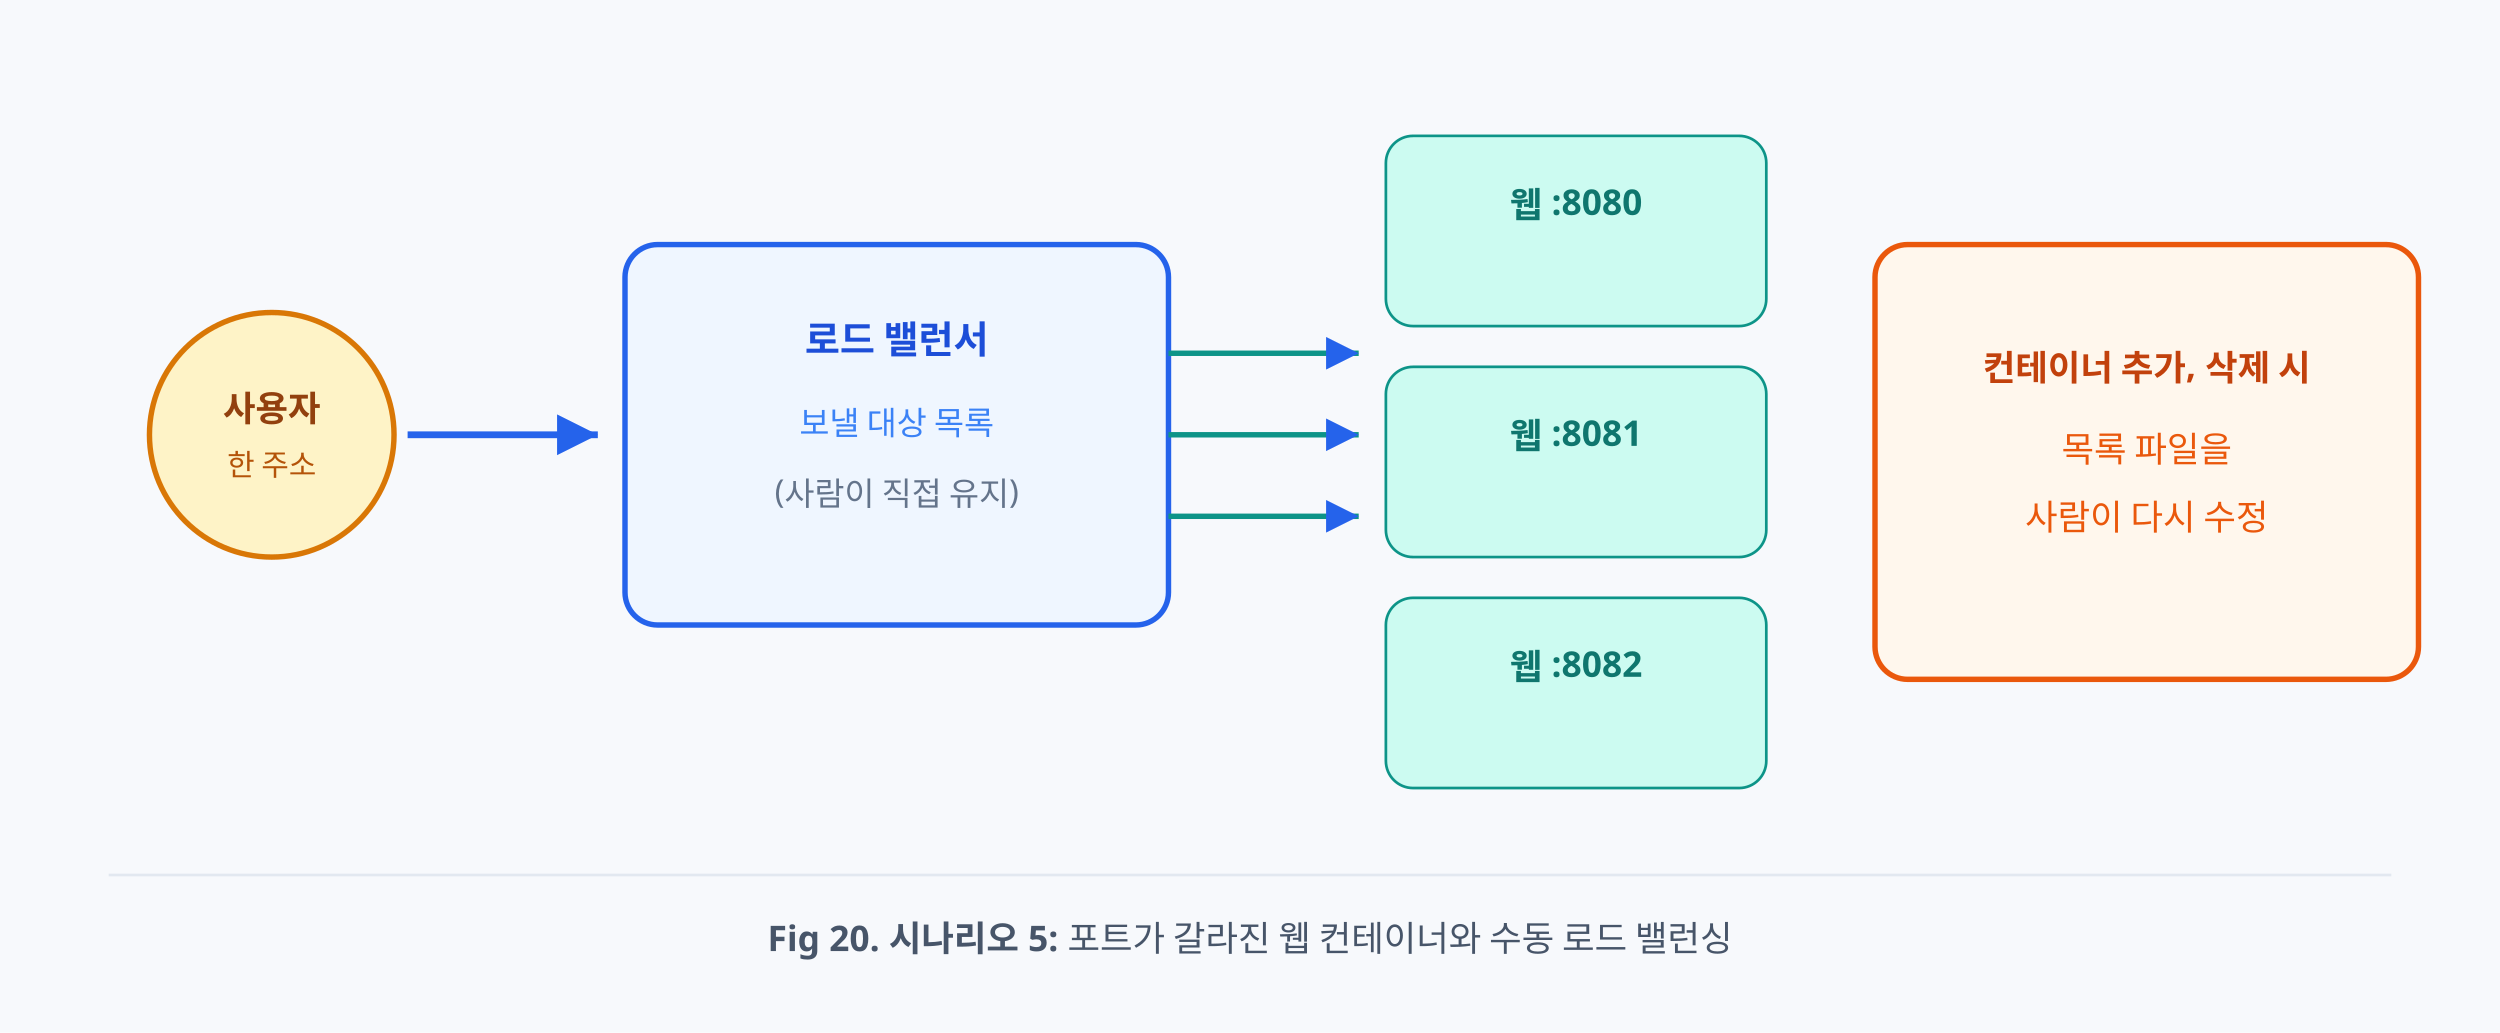
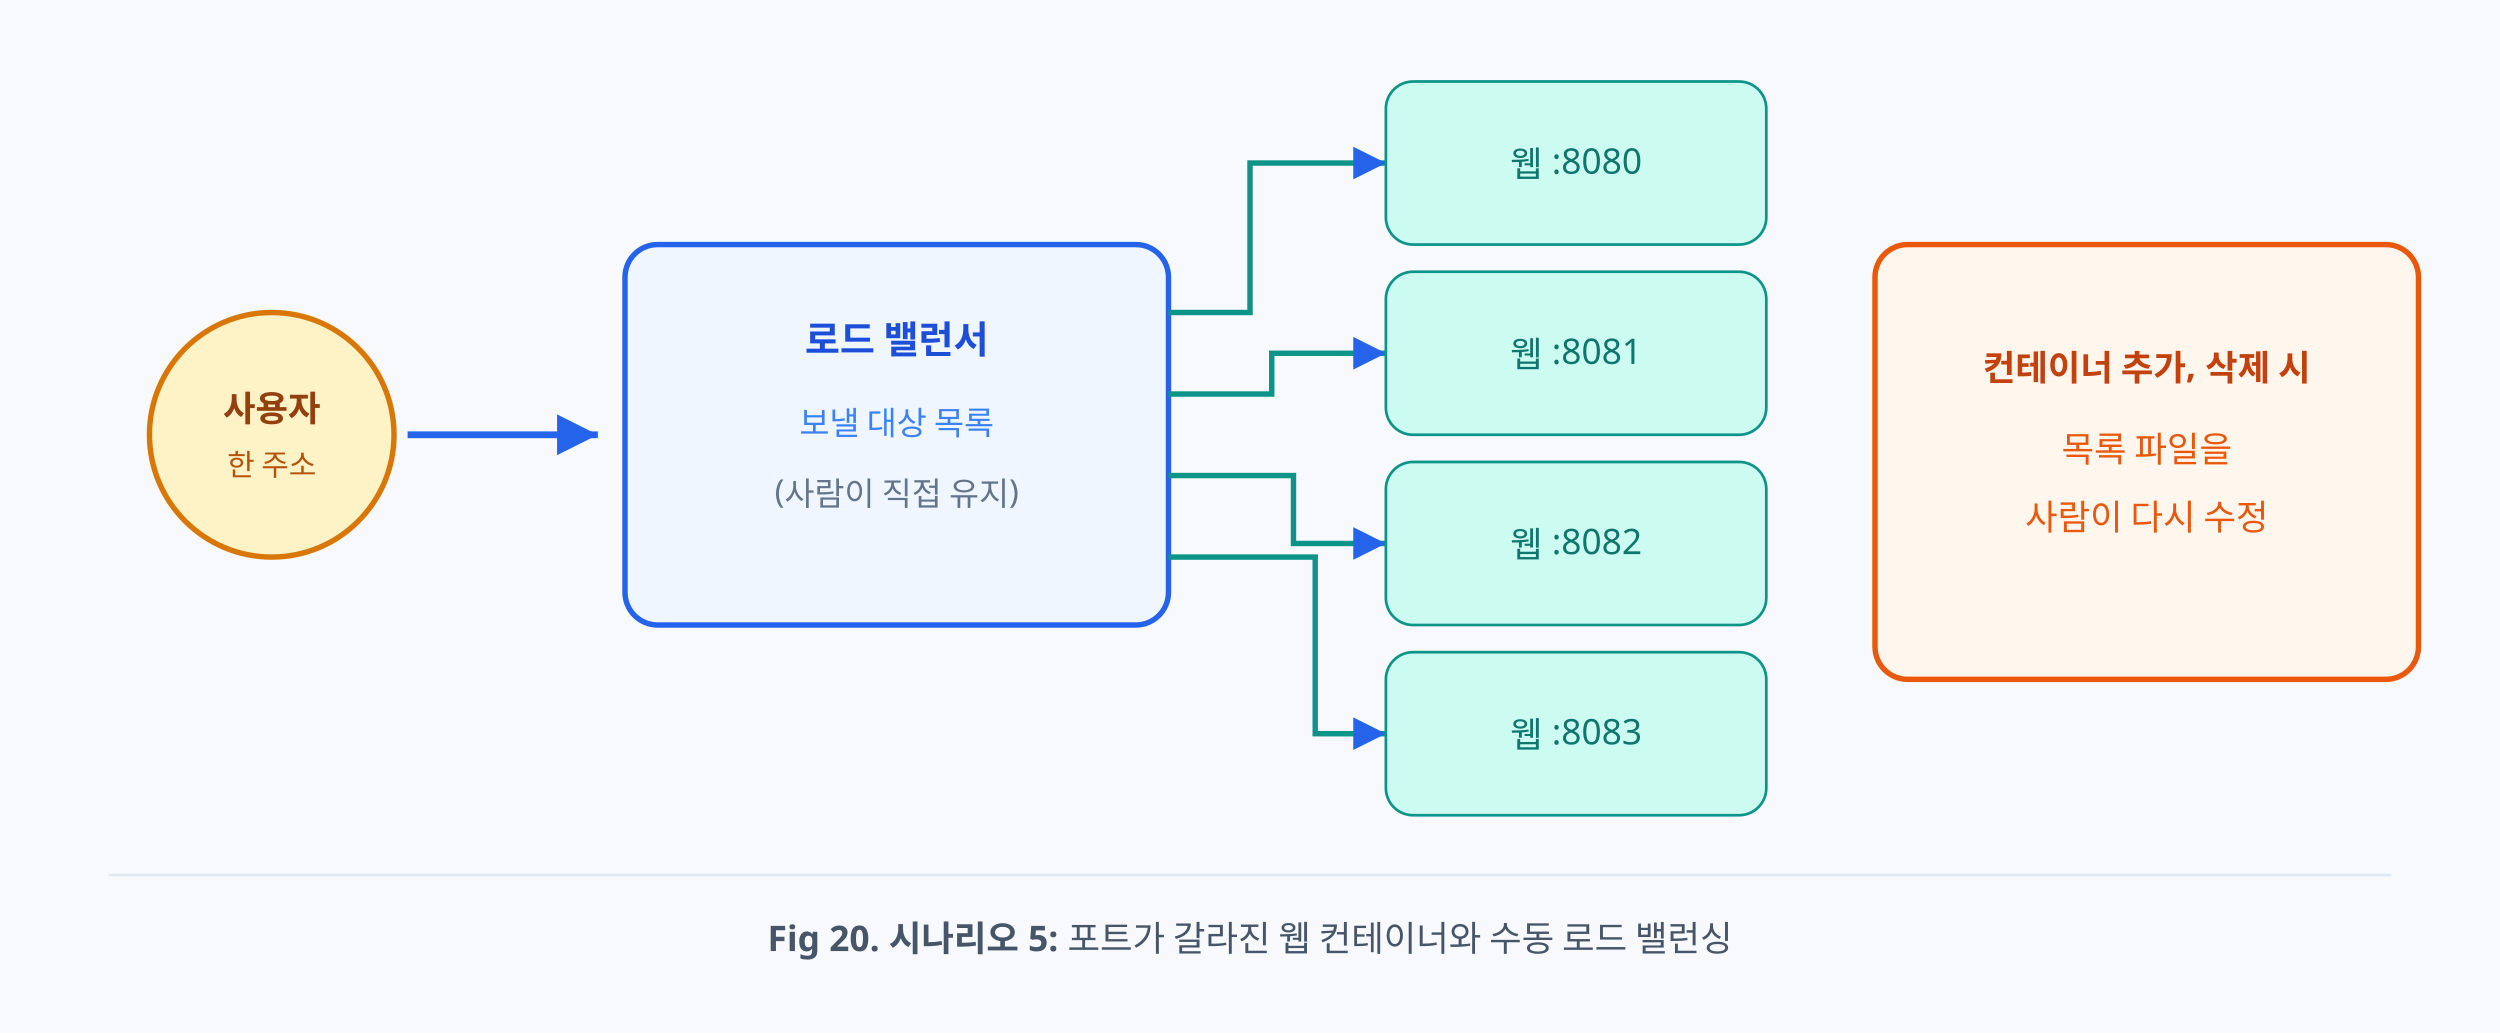
<svg xmlns="http://www.w3.org/2000/svg" width="920" height="380" viewBox="0 0 920 380">
  <rect width="920" height="380" fill="#F7F9FC" />
  <defs>
    <marker id="a" markerWidth="8" markerHeight="8" refX="6" refY="3" orient="auto">
      <path d="M0,0 L6,3 L0,6 Z" fill="#2563EB" />
    </marker>
  </defs>
  <circle cx="100" cy="160" r="45" fill="#FEF3C7" stroke="#D97706" stroke-width="2" />
  <text x="100" y="155" text-anchor="middle" font-family="Apple SD Gothic Neo, Noto Sans KR, sans-serif" font-size="13" fill="#92400E" font-weight="600">사용자</text>
  <text x="100" y="175" text-anchor="middle" font-family="Apple SD Gothic Neo, Noto Sans KR, sans-serif" font-size="11" fill="#B45309">한 주소</text>
  <path d="M150 160 H220" fill="none" stroke="#2563EB" stroke-width="2.5" marker-end="url(#a)" />
  <rect x="230" y="90" width="200" height="140" rx="12" fill="#EFF6FF" stroke="#2563EB" stroke-width="2" />
  <text x="330" y="130" text-anchor="middle" font-family="Apple SD Gothic Neo, Noto Sans KR, sans-serif" font-size="14" fill="#1D4ED8" font-weight="600">로드 밸런서</text>
  <text x="330" y="160" text-anchor="middle" font-family="Apple SD Gothic Neo, Noto Sans KR, sans-serif" font-size="12" fill="#3B82F6">보낼 대상 목록</text>
  <text x="330" y="185" text-anchor="middle" font-family="Apple SD Gothic Neo, Noto Sans KR, sans-serif" font-size="12" fill="#64748B">(사람이 직접 유지)</text>
-   <path d="M430 130 H500" fill="none" stroke="#0D9488" stroke-width="2" marker-end="url(#a)" />
-   <path d="M430 160 H500" fill="none" stroke="#0D9488" stroke-width="2" marker-end="url(#a)" />
-   <path d="M430 190 H500" fill="none" stroke="#0D9488" stroke-width="2" marker-end="url(#a)" />
-   <rect x="510" y="50" width="140" height="70" rx="10" fill="#CCFBF1" stroke="#0D9488" />
-   <text x="580" y="80" text-anchor="middle" font-family="Apple SD Gothic Neo, Noto Sans KR, sans-serif" font-size="13" fill="#0F766E" font-weight="600">웹 :8080</text>
-   <rect x="510" y="135" width="140" height="70" rx="10" fill="#CCFBF1" stroke="#0D9488" />
-   <text x="580" y="165" text-anchor="middle" font-family="Apple SD Gothic Neo, Noto Sans KR, sans-serif" font-size="13" fill="#0F766E" font-weight="600">웹 :8081</text>
-   <rect x="510" y="220" width="140" height="70" rx="10" fill="#CCFBF1" stroke="#0D9488" />
-   <text x="580" y="250" text-anchor="middle" font-family="Apple SD Gothic Neo, Noto Sans KR, sans-serif" font-size="13" fill="#0F766E" font-weight="600">웹 :8082</text>
+   <path d="M430 115 H460 V60 H510" fill="none" stroke="#0D9488" stroke-width="2" marker-end="url(#a)" />
+   <rect x="510" y="30" width="140" height="60" rx="10" fill="#CCFBF1" stroke="#0D9488" />
+   <text x="580" y="65" text-anchor="middle" font-family="Apple SD Gothic Neo, sans-serif" font-size="13" fill="#0F766E">웹 :8080</text>
+   <path d="M430 145 H468 V130 H510" fill="none" stroke="#0D9488" stroke-width="2" marker-end="url(#a)" />
+   <rect x="510" y="100" width="140" height="60" rx="10" fill="#CCFBF1" stroke="#0D9488" />
+   <text x="580" y="135" text-anchor="middle" font-family="Apple SD Gothic Neo, sans-serif" font-size="13" fill="#0F766E">웹 :8081</text>
+   <path d="M430 175 H476 V200 H510" fill="none" stroke="#0D9488" stroke-width="2" marker-end="url(#a)" />
+   <rect x="510" y="170" width="140" height="60" rx="10" fill="#CCFBF1" stroke="#0D9488" />
+   <text x="580" y="205" text-anchor="middle" font-family="Apple SD Gothic Neo, sans-serif" font-size="13" fill="#0F766E">웹 :8082</text>
+   <path d="M430 205 H484 V270 H510" fill="none" stroke="#0D9488" stroke-width="2" marker-end="url(#a)" />
+   <rect x="510" y="240" width="140" height="60" rx="10" fill="#CCFBF1" stroke="#0D9488" />
+   <text x="580" y="275" text-anchor="middle" font-family="Apple SD Gothic Neo, sans-serif" font-size="13" fill="#0F766E">웹 :8083</text>
  <rect x="690" y="90" width="200" height="160" rx="12" fill="#FFF7ED" stroke="#EA580C" stroke-width="2" />
  <text x="790" y="140" text-anchor="middle" font-family="Apple SD Gothic Neo, Noto Sans KR, sans-serif" font-size="13" fill="#C2410C" font-weight="600">컨테이너 추가, 삭제 시</text>
  <text x="790" y="170" text-anchor="middle" font-family="Apple SD Gothic Neo, Noto Sans KR, sans-serif" font-size="13" fill="#EA580C">목록 파일을</text>
  <text x="790" y="195" text-anchor="middle" font-family="Apple SD Gothic Neo, Noto Sans KR, sans-serif" font-size="13" fill="#EA580C">사람이 다시 수정</text>
  <line x1="40" y1="322" x2="880" y2="322" stroke="#E2E8F0" stroke-width="1" />
  <text x="460" y="350" text-anchor="middle" font-family="Apple SD Gothic Neo, Noto Sans KR, sans-serif" font-size="13" fill="#475569">
    <tspan font-weight="600">Fig 20. 시나리오 5:</tspan>
    <tspan> 포트가 갈라진 웹 컨테이너와 수동 로드 밸런싱</tspan>
  </text>
</svg>
